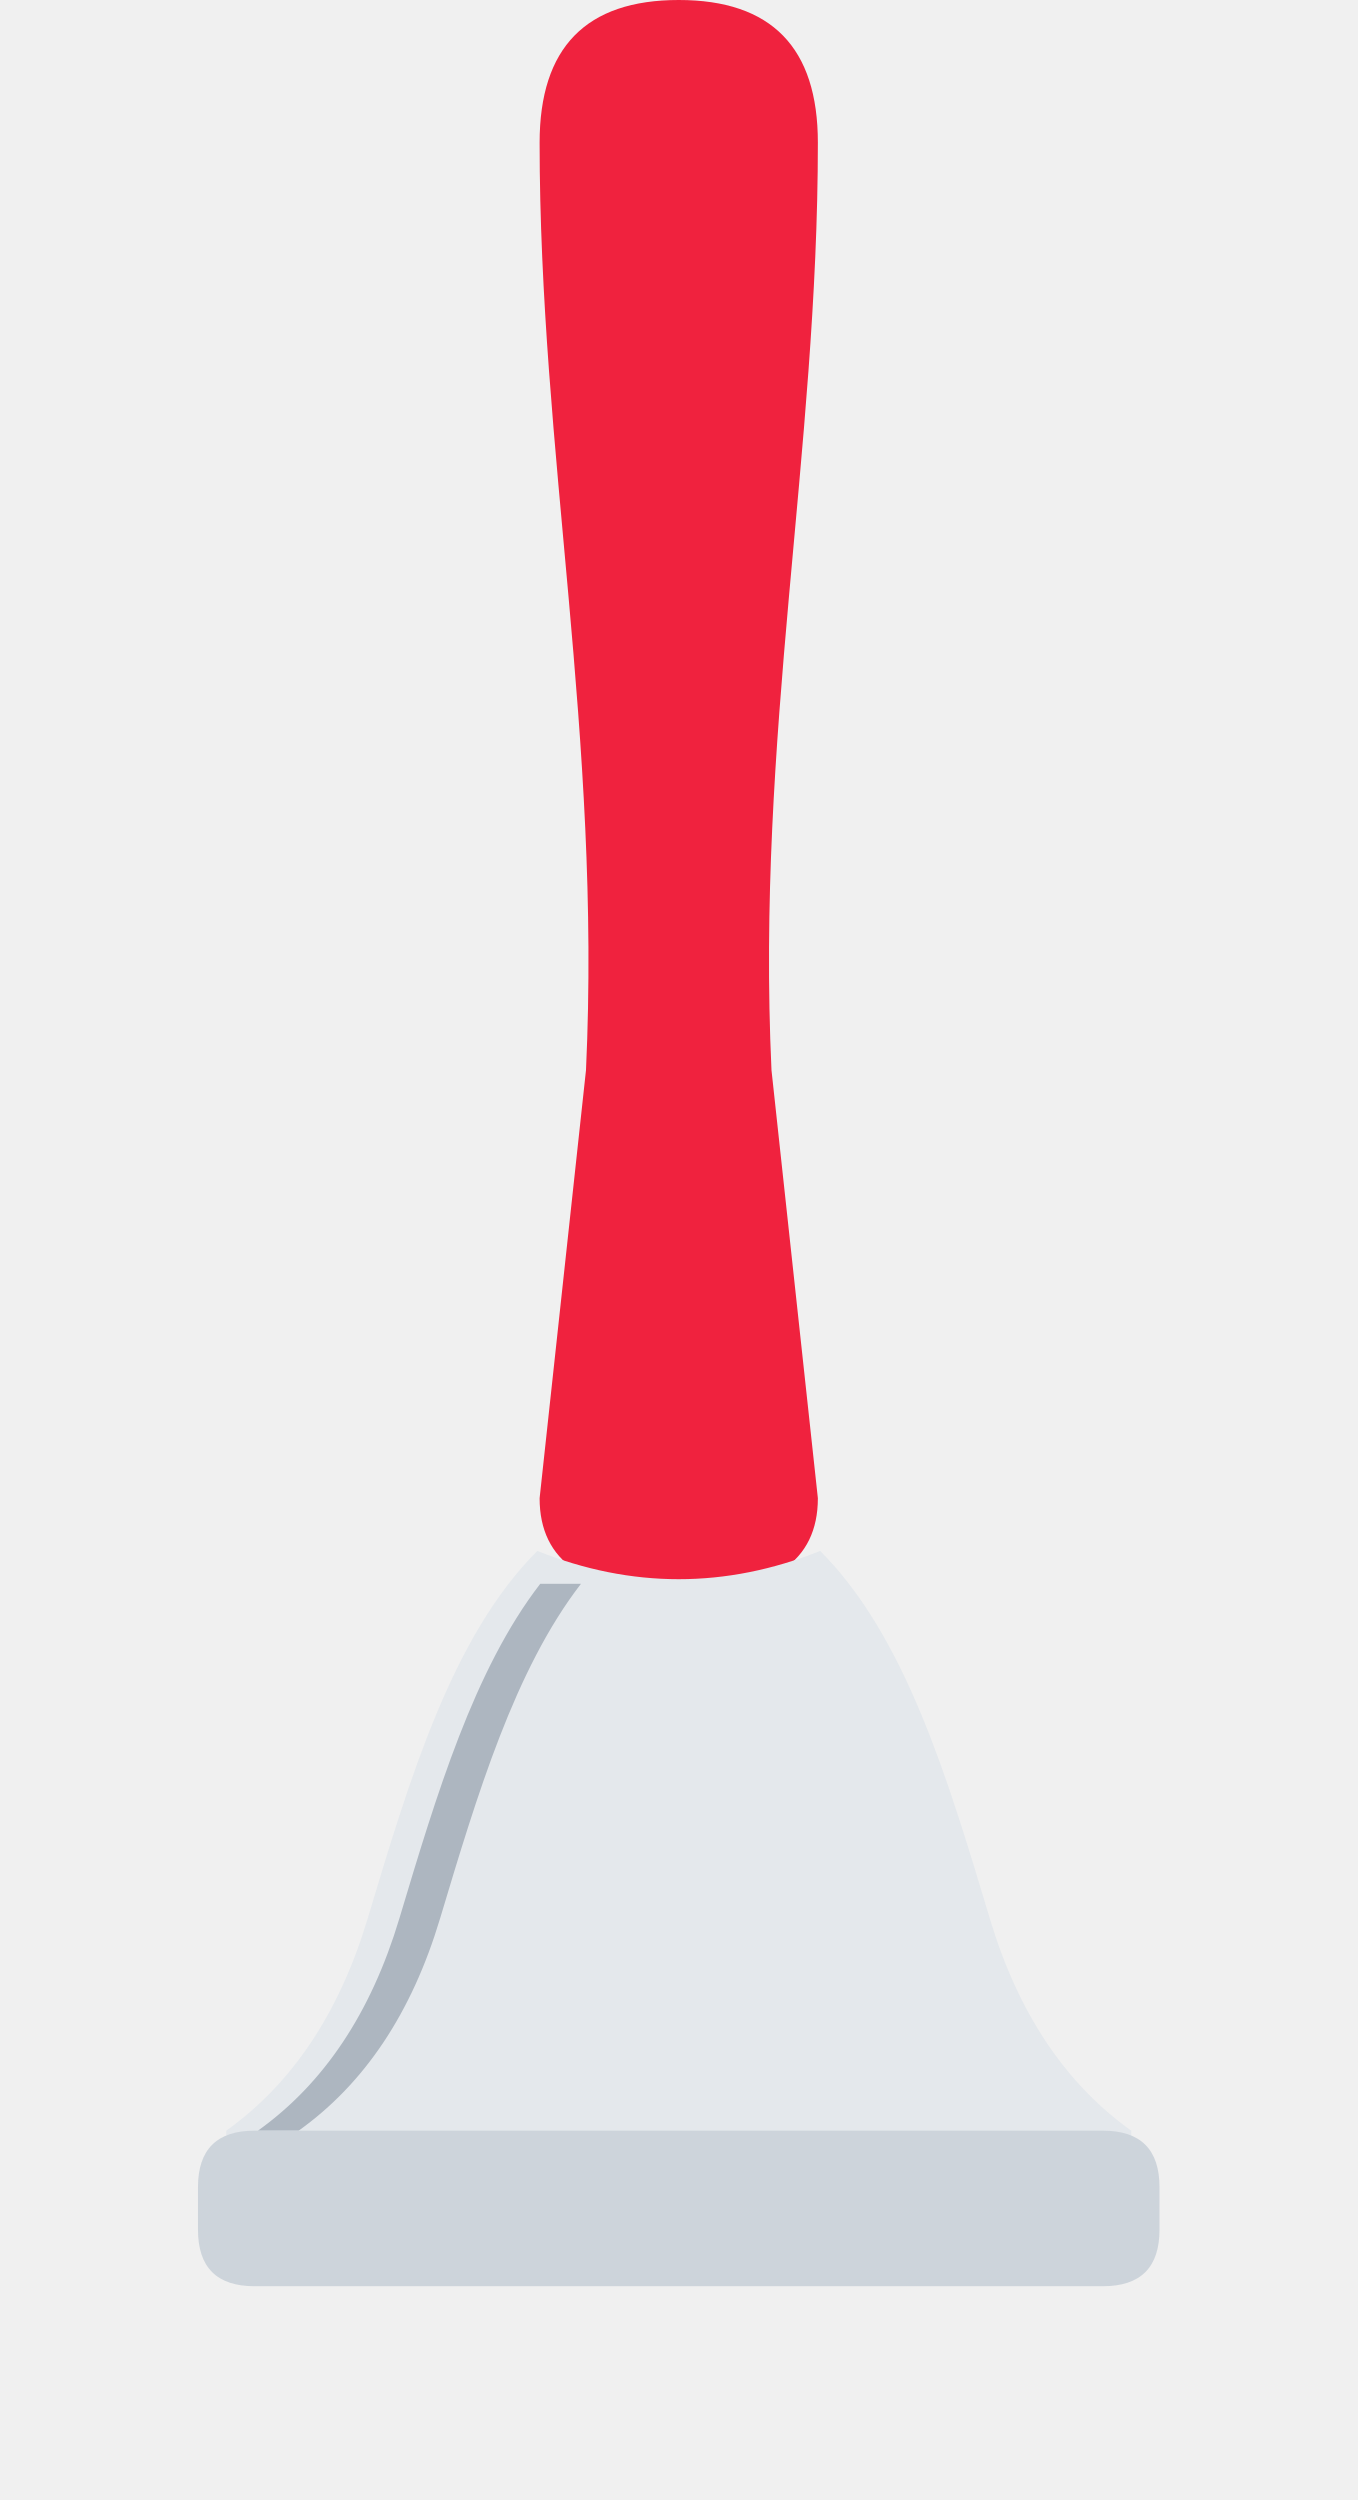
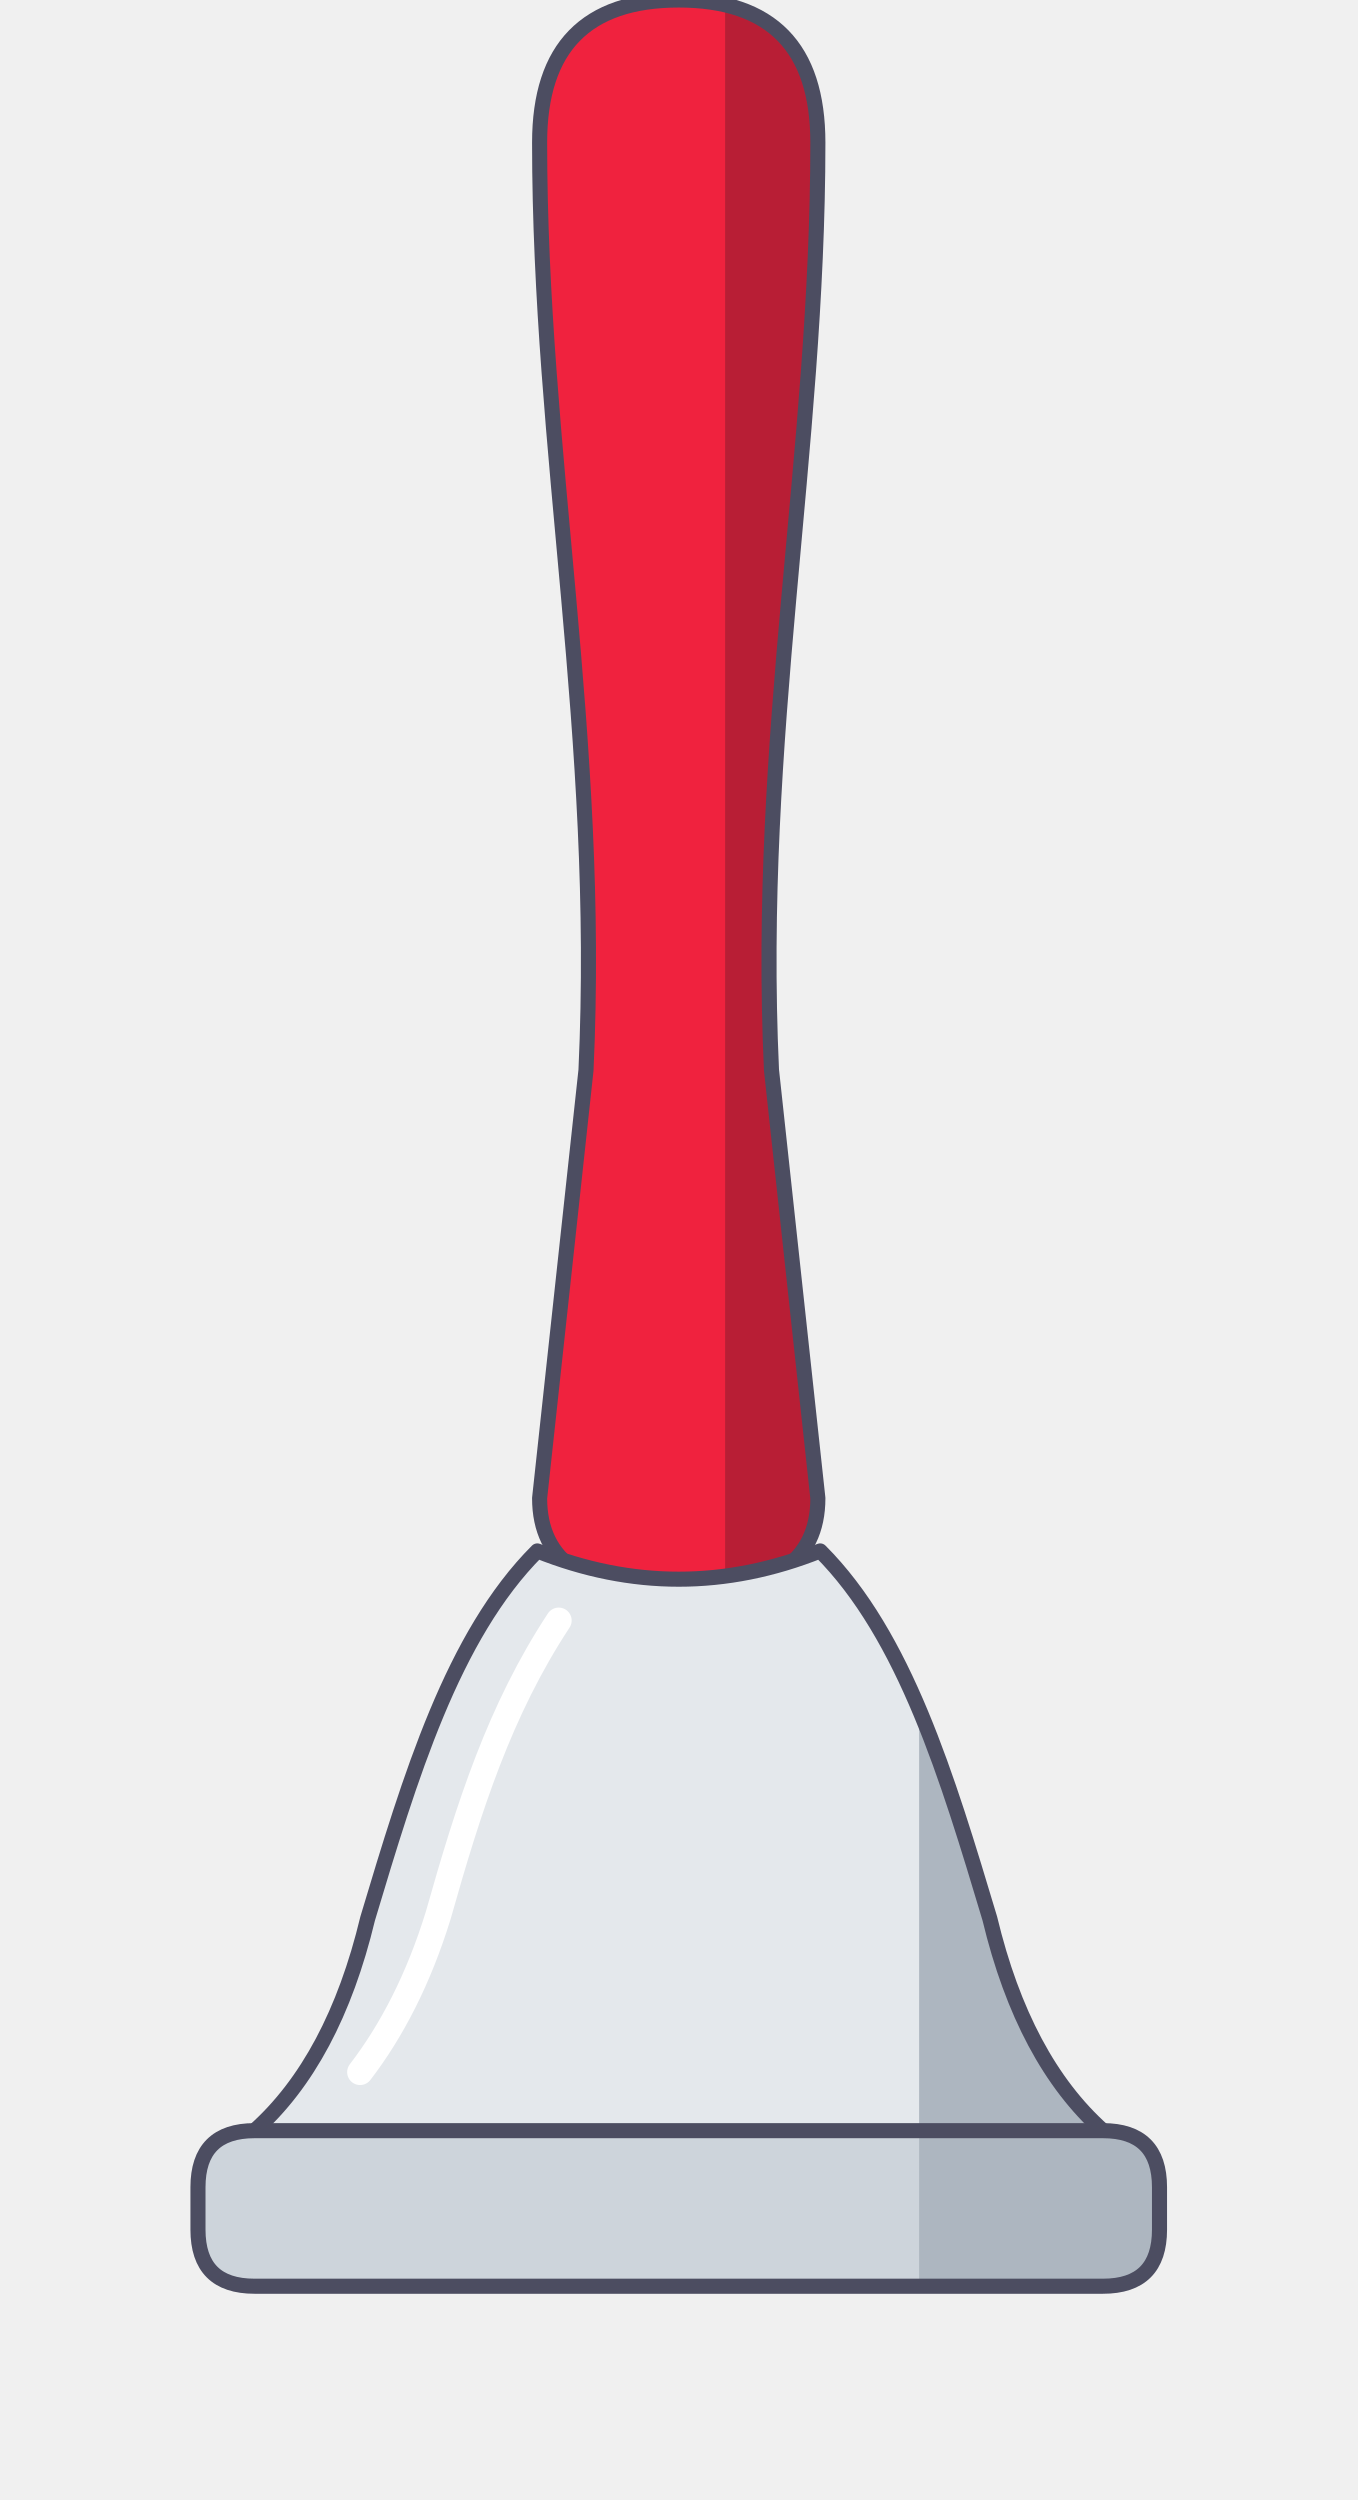
<svg xmlns="http://www.w3.org/2000/svg" width="63" height="116" viewBox="0 0 63 116" fill="none">
-   <path d="M25.038 6.621C25.038 2.207 27.19 0 31.494 0C35.797 0 37.949 2.207 37.949 6.621C37.949 20.965 35.08 34.207 35.797 49.655L37.949 69.517C37.949 72.46 35.797 73.931 31.494 73.931C27.19 73.931 25.038 72.46 25.038 69.517L27.19 49.655C27.907 34.207 25.038 20.965 25.038 6.621Z" fill="#F0223E" />
-   <path d="M24.932 71.963C29.306 73.712 33.681 73.712 38.055 71.963C41.991 75.899 43.96 82.46 45.928 89.022C47.24 93.396 49.427 96.676 52.489 98.863V102.144H10.498V98.863C13.56 96.676 15.747 93.396 17.059 89.022C19.027 82.46 20.996 75.899 24.932 71.963Z" fill="#E4E8EC" />
-   <path d="M25.066 73.489C21.993 77.474 20.261 83.248 18.529 89.022C17.216 93.396 15.029 96.676 11.967 98.863H13.857C16.919 96.676 19.106 93.396 20.418 89.022C22.15 83.248 23.883 77.474 26.956 73.489Z" fill="#ADB6C0" />
-   <path d="M11.81 98.863H51.177C52.927 98.863 53.801 99.738 53.801 101.488V103.456C53.801 105.206 52.927 106.081 51.177 106.081H11.81C10.06 106.081 9.186 105.206 9.186 103.456V101.488C9.186 99.738 10.06 98.863 11.81 98.863Z" fill="#CDD4DB" />
+   <defs>
+     <clipPath id="bell-6-clip-handle">
+       <path d="M25.038 6.621C25.038 2.207 27.19 0 31.494 0C35.797 0 37.949 2.207 37.949 6.621C37.949 20.965 35.08 34.207 35.797 49.655L37.949 69.517C37.949 72.46 35.797 73.931 31.494 73.931C27.19 73.931 25.038 72.46 25.038 69.517L27.19 49.655C27.907 34.207 25.038 20.965 25.038 6.621Z" />
+     </clipPath>
+     <clipPath id="bell-6-clip-body">
+       <path d="M24.932 71.963C29.306 73.712 33.681 73.712 38.055 71.963C41.991 75.899 43.96 82.46 45.928 89.022C46.978 93.396 48.727 96.676 51.177 98.863V102.144H11.81V98.863C14.26 96.676 16.009 93.396 17.059 89.022C19.027 82.46 20.996 75.899 24.932 71.963Z" />
+     </clipPath>
+     <clipPath id="bell-6-clip-rim">
+       <path d="M11.81 98.863H51.177C52.927 98.863 53.801 99.738 53.801 101.488V103.456C53.801 105.206 52.927 106.081 51.177 106.081H11.81C10.06 106.081 9.186 105.206 9.186 103.456V101.488C9.186 99.738 10.06 98.863 11.81 98.863Z" />
+     </clipPath>
+   </defs>
+   <g data-part="handle">
+     <g data-layer="fill">
+       <path d="M25.038 6.621C25.038 2.207 27.19 0 31.494 0C35.797 0 37.949 2.207 37.949 6.621C37.949 20.965 35.08 34.207 35.797 49.655L37.949 69.517C37.949 72.46 35.797 73.931 31.494 73.931C27.19 73.931 25.038 72.46 25.038 69.517L27.19 49.655C27.907 34.207 25.038 20.965 25.038 6.621Z" fill="#F0223E" />
+     </g>
+     <g data-layer="shade">
+       <rect clip-path="url(#bell-6-clip-handle)" x="33.645" y="-1.45" width="6" height="77" fill="#B81E35" />
+     </g>
+     <g data-layer="line" stroke="#4C4D61" stroke-width="0.7" stroke-linejoin="round" stroke-linecap="round">
+       <path d="M25.038 6.621C25.038 2.207 27.19 0 31.494 0C35.797 0 37.949 2.207 37.949 6.621C37.949 20.965 35.08 34.207 35.797 49.655L37.949 69.517C37.949 72.46 35.797 73.931 31.494 73.931C27.19 73.931 25.038 72.46 25.038 69.517L27.19 49.655C27.907 34.207 25.038 20.965 25.038 6.621Z" />
+     </g>
+   </g>
+   <g data-part="body">
+     <g data-layer="fill">
+       <path d="M24.932 71.963C29.306 73.712 33.681 73.712 38.055 71.963C41.991 75.899 43.96 82.46 45.928 89.022C46.978 93.396 48.727 96.676 51.177 98.863V102.144H11.81V98.863C14.26 96.676 16.009 93.396 17.059 89.022C19.027 82.46 20.996 75.899 24.932 71.963Z" fill="#E4E8EC" />
+     </g>
+     <g data-layer="shade">
+       <rect clip-path="url(#bell-6-clip-body)" x="42.647" y="69.963" width="14" height="38.118" fill="#ADB6C0" />
+     </g>
+     <g data-layer="highlight">
+       <path clip-path="url(#bell-6-clip-body)" d="M25.925 75.192C23.189 79.354 21.762 83.814 20.335 88.868C19.432 91.805 18.183 94.225 16.708 96.146" stroke="#FFFFFF" stroke-width="1.2" stroke-linecap="round" />
+     </g>
+     <g data-layer="line" stroke="#4C4D61" stroke-width="0.7" stroke-linejoin="round" stroke-linecap="round">
+       <path d="M24.932 71.963C29.306 73.712 33.681 73.712 38.055 71.963C41.991 75.899 43.96 82.46 45.928 89.022C46.978 93.396 48.727 96.676 51.177 98.863V102.144H11.81V98.863C14.26 96.676 16.009 93.396 17.059 89.022C19.027 82.46 20.996 75.899 24.932 71.963Z" />
+     </g>
+   </g>
+   <g data-part="rim">
+     <g data-layer="fill">
+       <path d="M11.81 98.863H51.177C52.927 98.863 53.801 99.738 53.801 101.488V103.456C53.801 105.206 52.927 106.081 51.177 106.081H11.81C10.06 106.081 9.186 105.206 9.186 103.456V101.488C9.186 99.738 10.06 98.863 11.81 98.863Z" fill="#CDD4DB" />
+     </g>
+     <g data-layer="shade">
+       <rect clip-path="url(#bell-6-clip-rim)" x="42.647" y="97.563" width="14" height="9.818" fill="#ADB6C0" />
+     </g>
+     <g data-layer="line" stroke="#4C4D61" stroke-width="0.7" stroke-linejoin="round" stroke-linecap="round">
+       <path d="M11.81 98.863H51.177C52.927 98.863 53.801 99.738 53.801 101.488V103.456C53.801 105.206 52.927 106.081 51.177 106.081H11.81C10.06 106.081 9.186 105.206 9.186 103.456V101.488C9.186 99.738 10.06 98.863 11.81 98.863Z" />
+     </g>
+   </g>
</svg>
